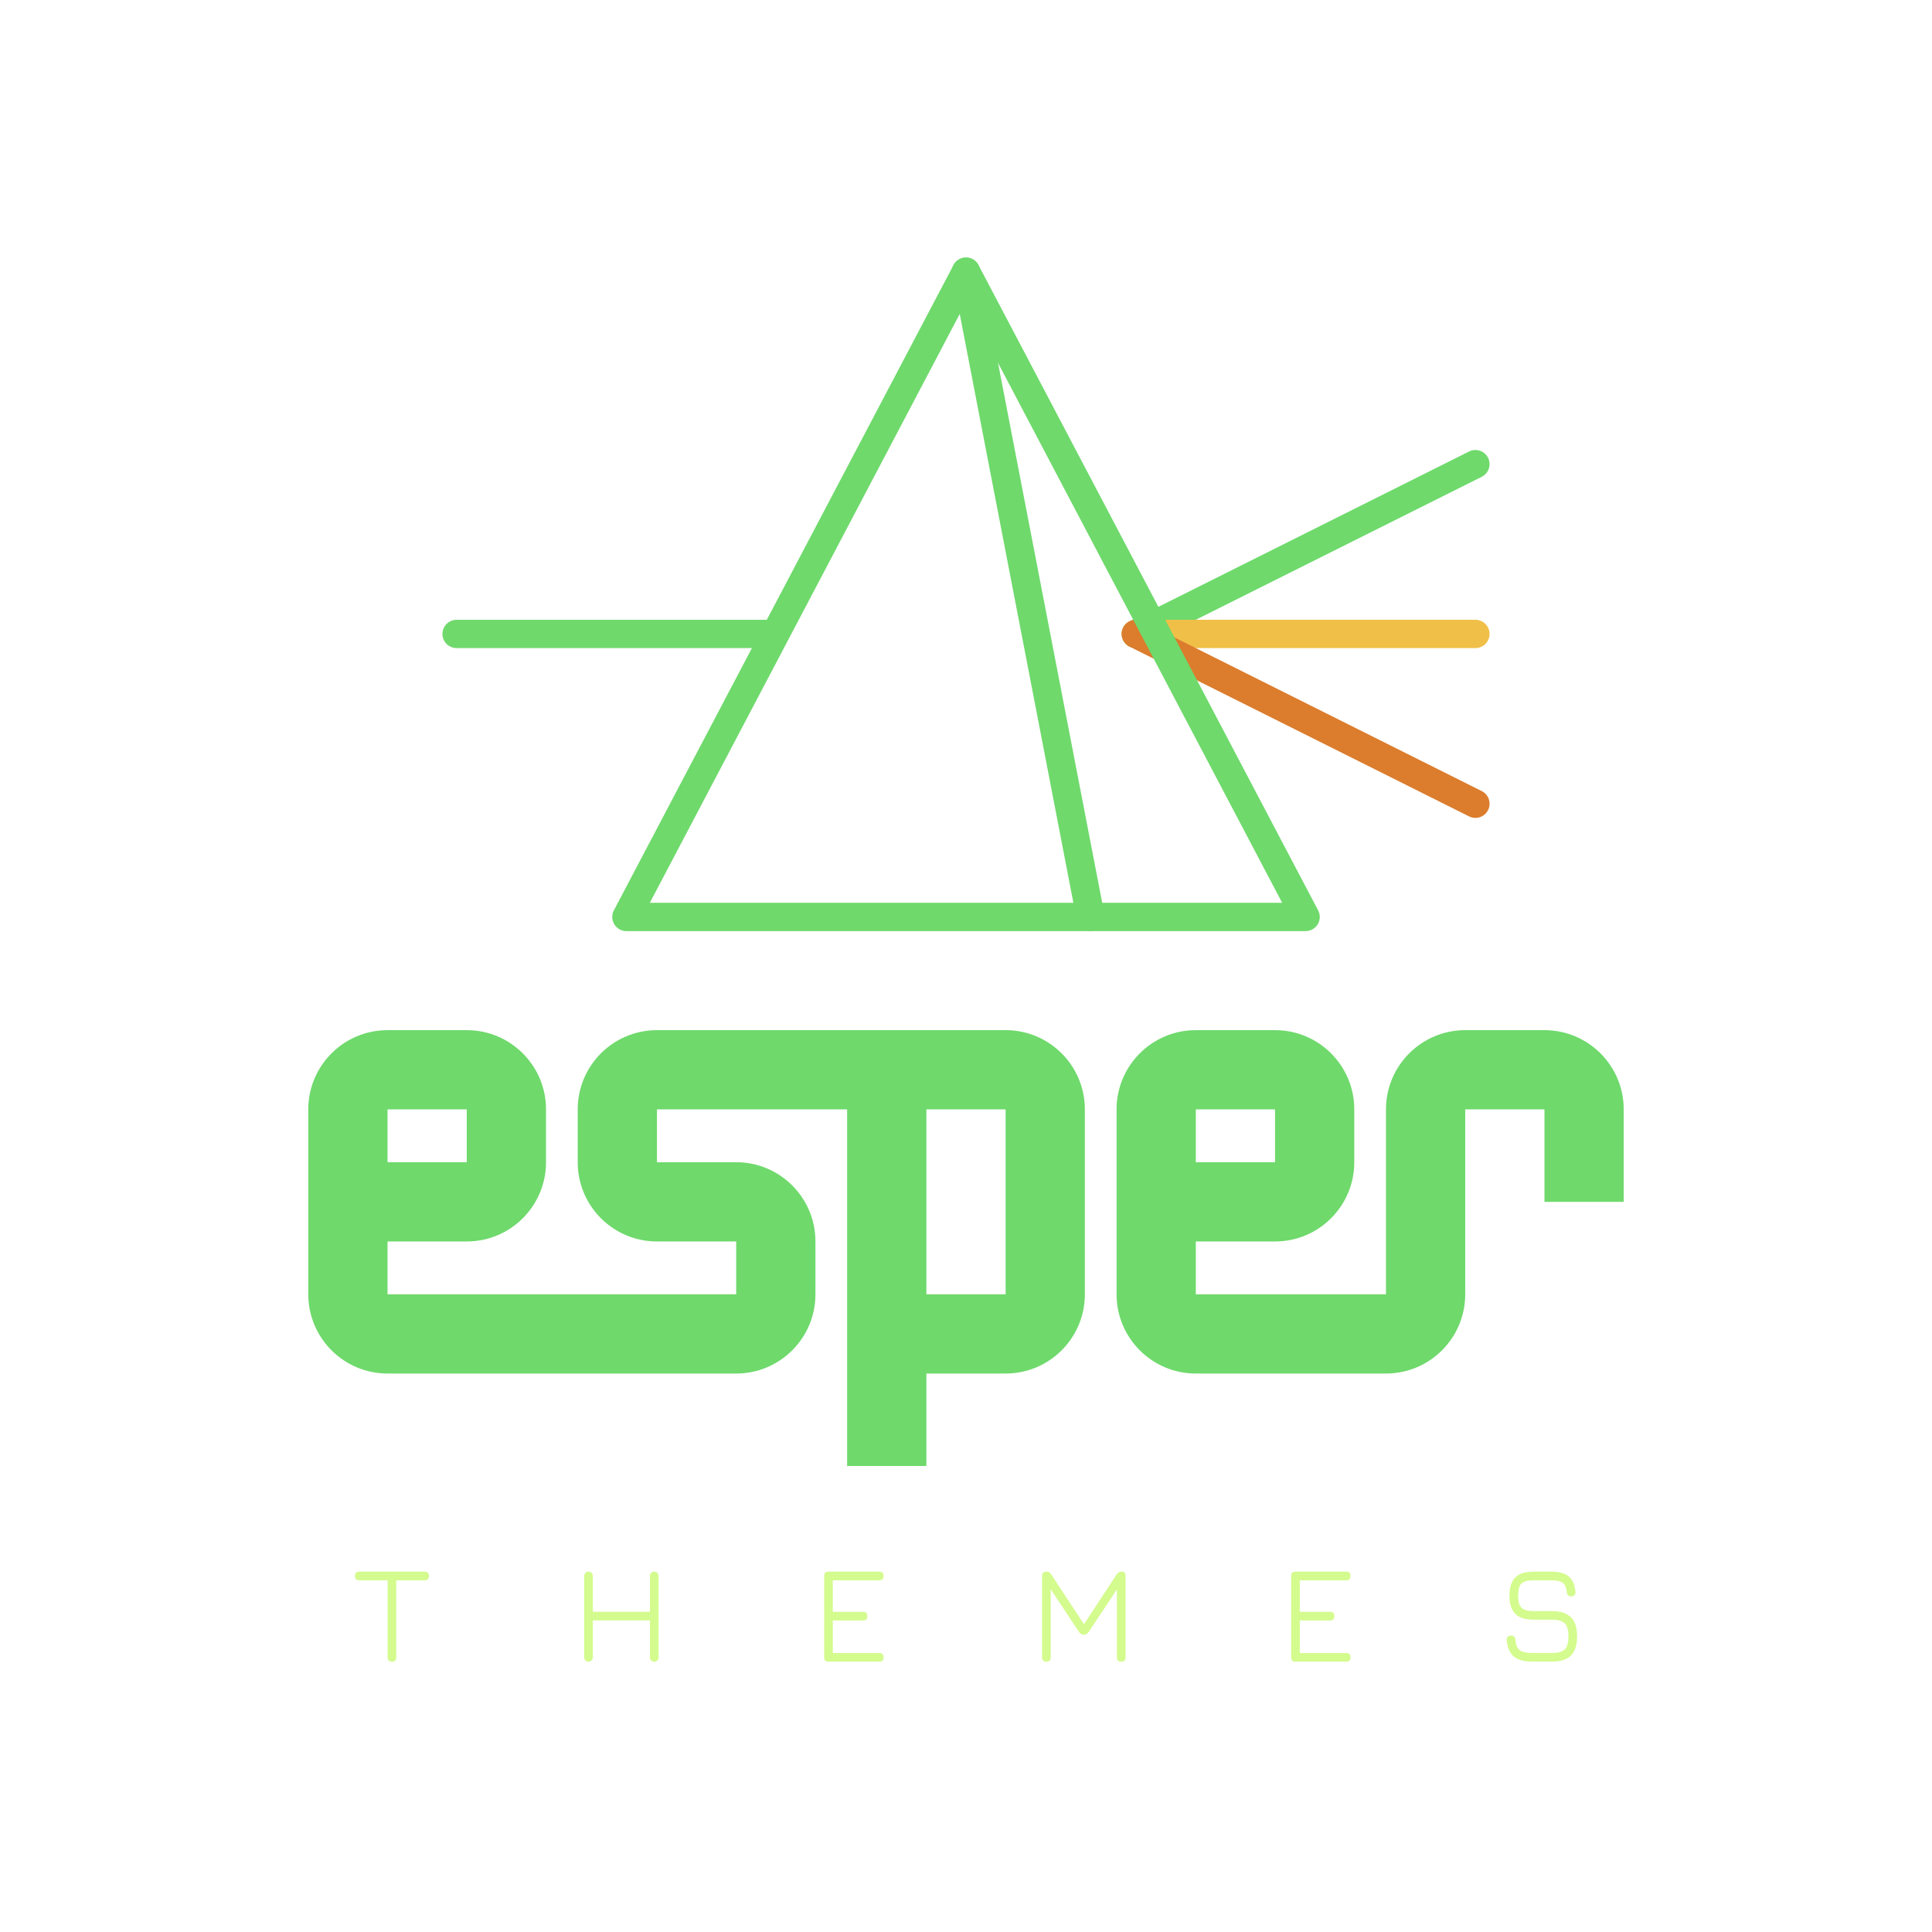
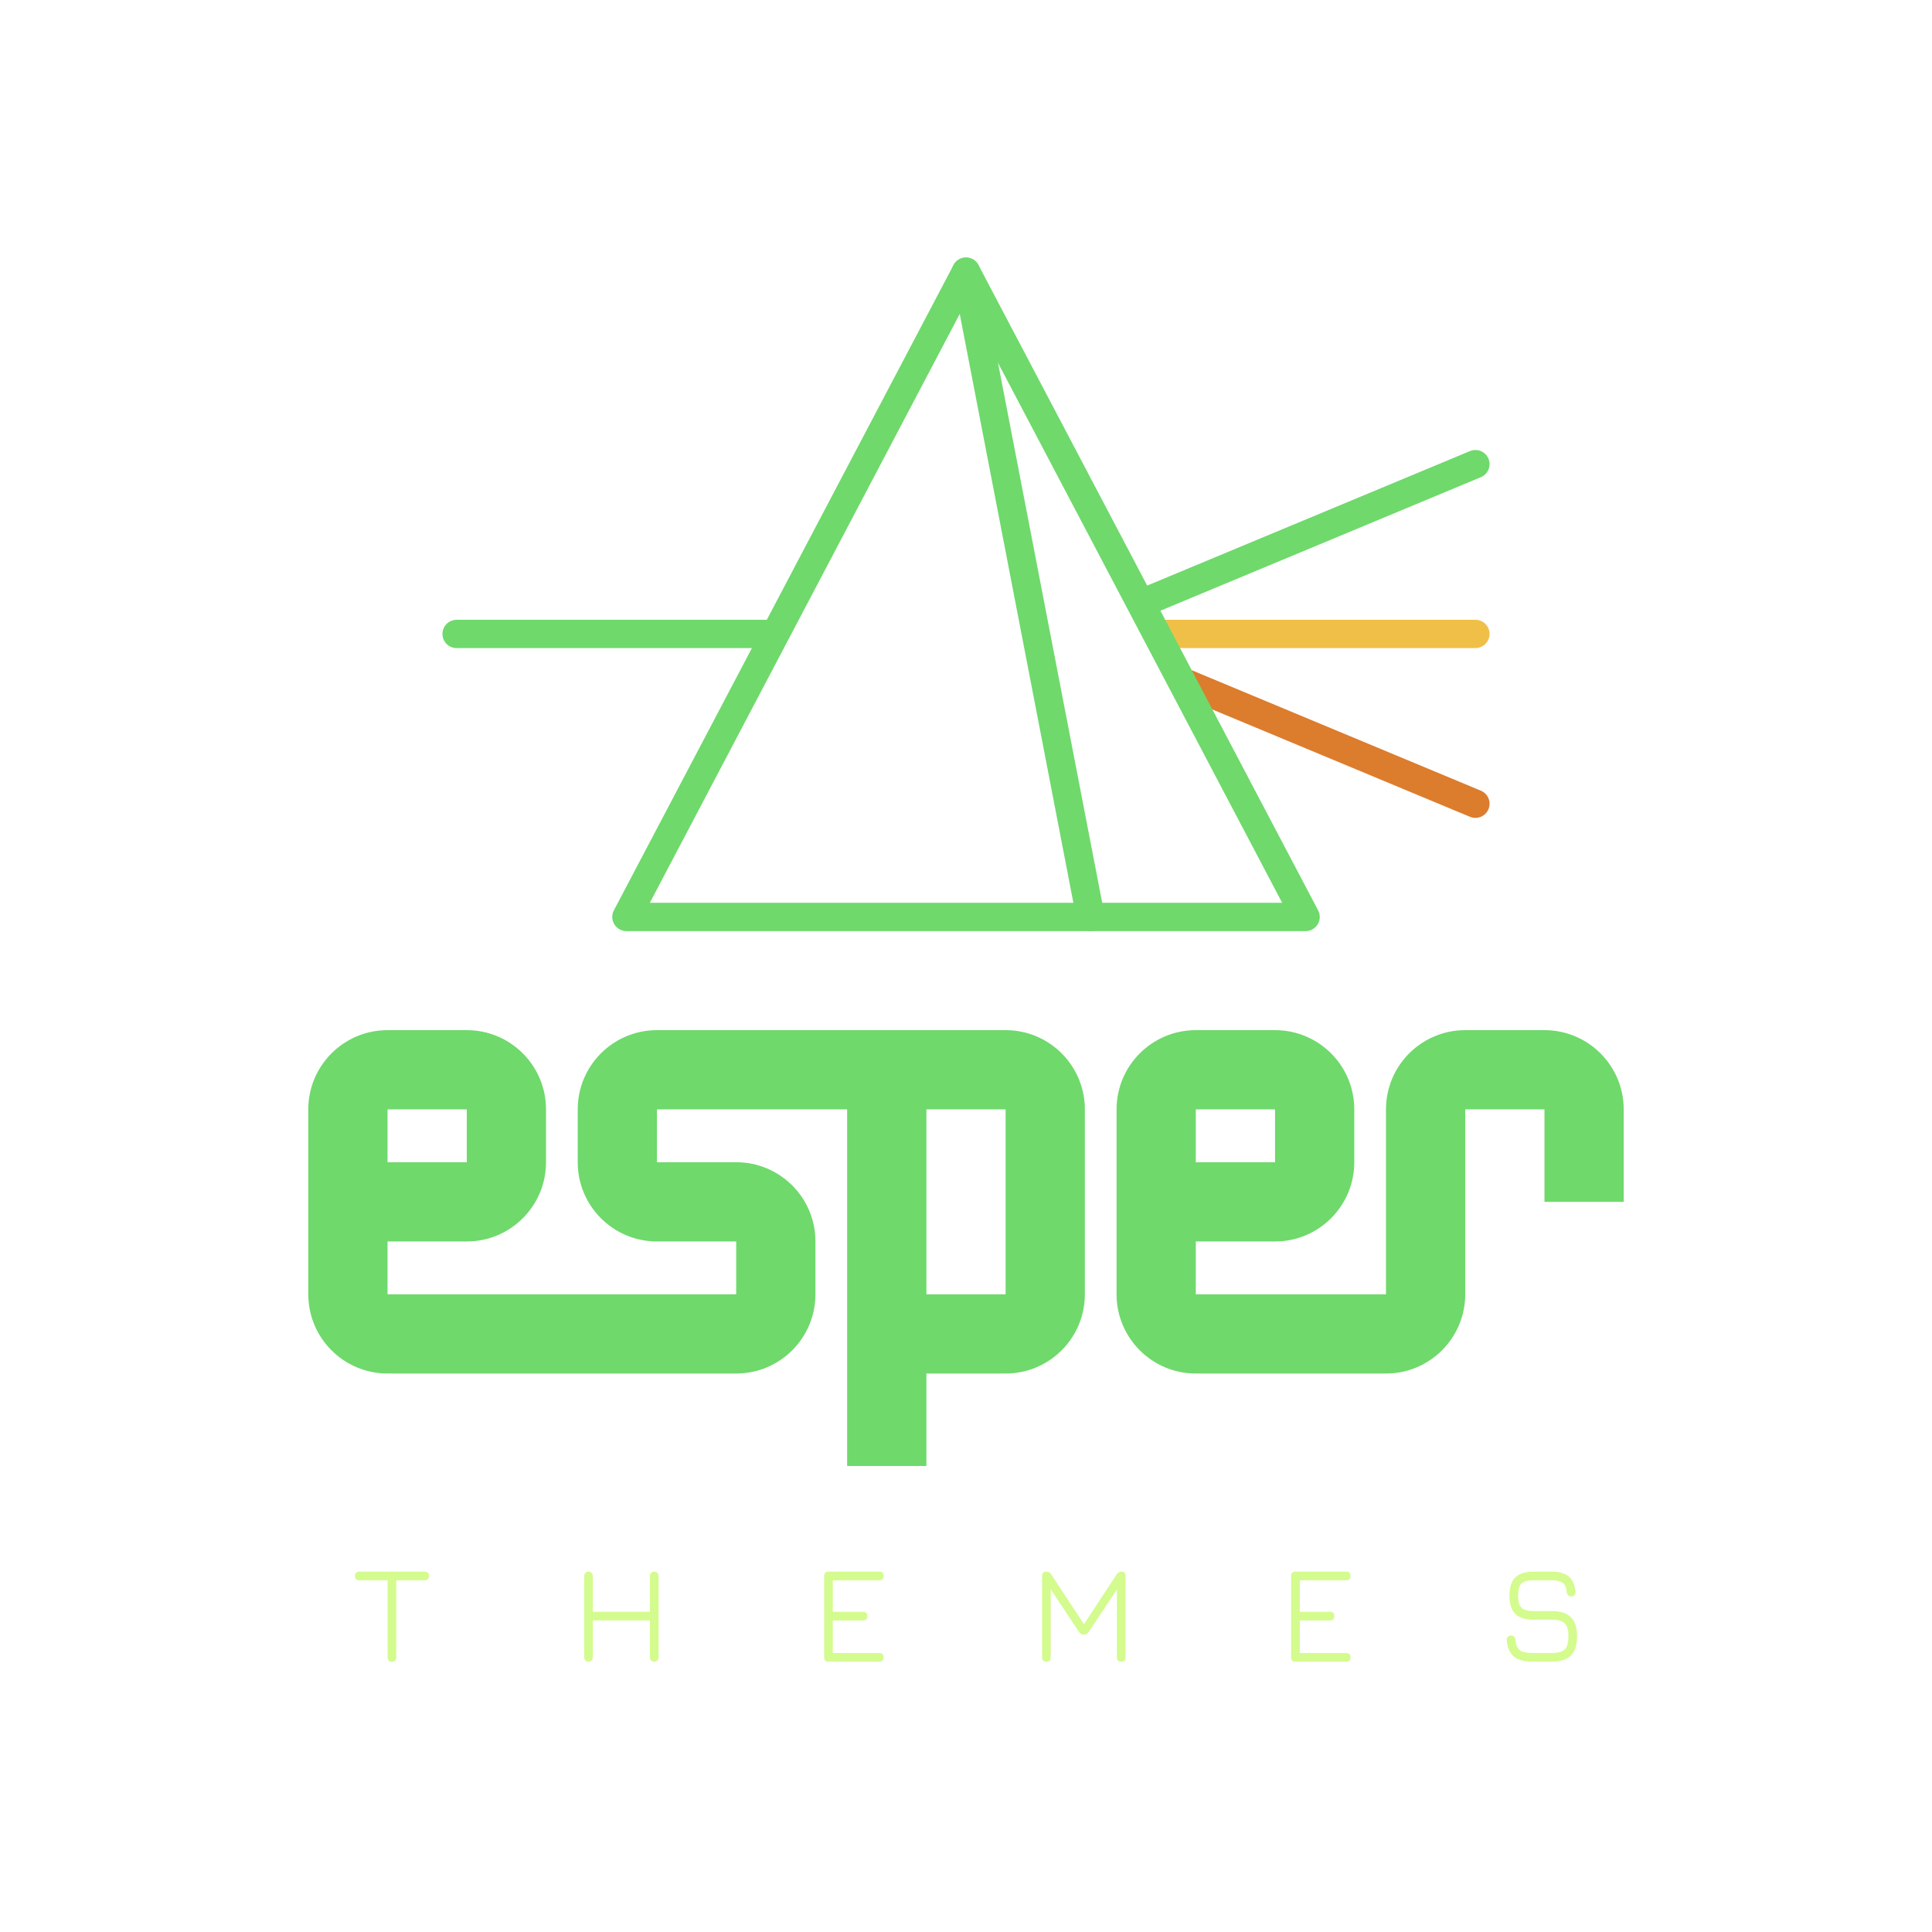
<svg xmlns="http://www.w3.org/2000/svg" viewBox="0 0 1024 1024" role="img" aria-label="Esper Themes">
  <g transform="translate(212 36) scale(3)" fill="none" stroke="#6FD96C" stroke-width="5" stroke-linejoin="round" stroke-linecap="round">
-     <line x1="130" y1="100" x2="190" y2="70" stroke="#6FD96C" />
-     <line x1="130" y1="100" x2="190" y2="100" stroke="#F0BF47" />
-     <line x1="130" y1="100" x2="190" y2="130" stroke="#DC7C2D" />
-     <line x1="10" y1="100" x2="66" y2="100" />
+     <defs>
+       <clipPath id="prism-out">
+         <polygon points="100,36 160,150 200,150 200,36" />
+         <polygon points="100,36 40,150 0,150 0,36" />
+       </clipPath>
+     </defs>
+     <g clip-path="url(#prism-out)">
+       <line x1="118" y1="100" x2="190" y2="70" stroke="#6FD96C" />
+       <line x1="118" y1="100" x2="190" y2="100" stroke="#F0BF47" />
+       <line x1="118" y1="100" x2="190" y2="130" stroke="#DC7C2D" />
+       <line x1="10" y1="100" x2="80" y2="100" />
+     </g>
    <polygon points="100,36 40,150 160,150" />
    <line x1="100" y1="36" x2="122" y2="150" />
  </g>
  <g transform="translate(30.4 567) scale(1.4)">
    <g fill="#6FD96C">
      <path d="M110.0,65.0 L155.0,65.0 A30,30 0 0 0 185.0,35.0 L185.0,15.0 A30,30 0 0 0 155.0,-15.0 L125.0,-15.0 A30,30 0 0 0 95.0,15.0 L95.0,85.0 A30,30 0 0 0 125.0,115.0 L257.0,115.0 A30,30 0 0 0 287.0,85.0 L287.0,65.0 A30,30 0 0 0 257.0,35.0 L227.0,35.0 L227.0,15.0 L359.0,15.0 L359.0,85.0 L314.0,85.0 L314.0,115.0 L359.0,115.0 A30,30 0 0 0 389.0,85.0 L389.0,15.0 A30,30 0 0 0 359.0,-15.0 L227.0,-15.0 A30,30 0 0 0 197.0,15.0 L197.0,35.0 A30,30 0 0 0 227.0,65.0 L257.0,65.0 L257.0,85.0 L125.0,85.0 L125.0,15.0 L155.0,15.0 L155.0,35.0 L110.0,35.0 Z" />
      <rect x="299.0" y="0" width="30" height="150" />
      <path d="M416.0,65.0 L461.0,65.0 A30,30 0 0 0 491.0,35.0 L491.0,15.0 A30,30 0 0 0 461.0,-15.0 L431.0,-15.0 A30,30 0 0 0 401.0,15.0 L401.0,85.0 A30,30 0 0 0 431.0,115.0 L503.0,115.0 A30,30 0 0 0 533.0,85.0 L533.0,15.0 L563.0,15.0 L563.0,50.0 L593.0,50.0 L593.0,15.0 A30,30 0 0 0 563.0,-15.0 L533.0,-15.0 A30,30 0 0 0 503.0,15.0 L503.0,85.0 L431.0,85.0 L431.0,15.0 L461.0,15.0 L461.0,35.0 L416.0,35.0 Z" />
    </g>
    <path fill="#CCFA7B" fill-opacity="0.85" transform="translate(111.51 224.09)" d="M15.16 0.03L15.16 0.03Q14.38 0.03 13.95-0.40Q13.52-0.83 13.52-1.61L13.52-1.61L13.52-30.81L2.78-30.81Q2.00-30.81 1.57-31.24Q1.14-31.67 1.14-32.45L1.14-32.45Q1.14-33.23 1.57-33.66Q2.00-34.09 2.78-34.09L2.78-34.09L27.53-34.09Q28.31-34.09 28.74-33.66Q29.17-33.23 29.17-32.45L29.17-32.45Q29.17-31.67 28.74-31.24Q28.31-30.81 27.53-30.81L27.53-30.81L16.80-30.81L16.80-1.61Q16.80-0.86 16.37-0.42Q15.94 0.03 15.16 0.03ZM89.59 0L89.59 0Q88.89 0 88.42-0.47Q87.95-0.94 87.95-1.64L87.95-1.64L87.95-32.45Q87.95-33.15 88.42-33.62Q88.89-34.09 89.59-34.09L89.59-34.09Q90.29-34.09 90.76-33.62Q91.23-33.15 91.23-32.45L91.23-32.45L91.23-18.90L112.83-18.90L112.83-32.45Q112.83-33.15 113.30-33.62Q113.77-34.09 114.47-34.09L114.47-34.09Q115.17-34.09 115.64-33.62Q116.11-33.15 116.11-32.45L116.11-32.45L116.11-1.64Q116.11-0.94 115.64-0.47Q115.17 0 114.47 0L114.47 0Q113.77 0 113.30-0.47Q112.83-0.94 112.83-1.64L112.83-1.64L112.83-15.63L91.23-15.63L91.23-1.64Q91.23-0.94 90.76-0.47Q90.29 0 89.59 0ZM199.64 0L180.43 0Q178.79 0 178.79-1.64L178.79-1.64L178.79-32.45Q178.79-34.09 180.43-34.09L180.43-34.09L199.64-34.09Q201.28-34.09 201.28-32.45L201.28-32.45Q201.28-30.81 199.64-30.81L199.64-30.81L182.07-30.81L182.07-18.88L193.51-18.88Q195.15-18.88 195.15-17.24L195.15-17.24Q195.15-15.60 193.51-15.60L193.51-15.60L182.07-15.60L182.07-3.28L199.64-3.28Q201.28-3.28 201.28-1.64L201.28-1.64Q201.28 0 199.64 0L199.64 0ZM262.92 0L262.92 0Q261.28 0 261.28-1.64L261.28-1.64L261.28-32.45Q261.28-34.09 262.92-34.09L262.92-34.09Q264.07-34.09 264.77-33.02L264.77-33.02L277.48-13.68L276.75-13.57L289.52-33.02Q290.20-34.09 291.50-34.09L291.50-34.09Q292.90-34.09 292.90-32.45L292.90-32.45L292.90-1.64Q292.90 0 291.26 0L291.26 0Q289.62 0 289.62-1.64L289.62-1.64L289.62-29.17L290.61-28.83L278.96-11.28Q278.26-10.22 276.99-10.22L276.99-10.22Q275.97-10.22 275.27-11.28L275.27-11.28L263.62-28.83L264.56-28.52L264.56-1.64Q264.56 0 262.92 0ZM376.43 0L357.22 0Q355.58 0 355.58-1.64L355.58-1.64L355.58-32.45Q355.58-34.09 357.22-34.09L357.22-34.09L376.43-34.09Q378.07-34.09 378.07-32.45L378.07-32.45Q378.07-30.81 376.43-30.81L376.43-30.81L358.86-30.81L358.86-18.88L370.30-18.88Q371.94-18.88 371.94-17.24L371.94-17.24Q371.94-15.60 370.30-15.60L370.30-15.60L358.86-15.60L358.86-3.28L376.43-3.28Q378.07-3.28 378.07-1.64L378.07-1.64Q378.07 0 376.43 0L376.43 0ZM454.25-0.03L446.76-0.03Q442.18-0.03 439.85-2.00Q437.53-3.98 437.22-8.19L437.22-8.19Q437.16-9.00 437.61-9.44Q438.05-9.88 438.83-9.88L438.83-9.88Q439.61-9.88 440.01-9.46Q440.41-9.05 440.52-8.27L440.52-8.27Q440.70-5.49 442.10-4.39Q443.51-3.30 446.76-3.30L446.76-3.30L454.25-3.30Q457.83-3.30 459.20-4.67Q460.56-6.03 460.56-9.57L460.56-9.57Q460.56-13.16 459.17-14.52Q457.78-15.89 454.25-15.89L454.25-15.89L447.36-15.89Q442.65-15.89 440.44-18.11Q438.23-20.33 438.23-25.01L438.23-25.01Q438.23-29.69 440.43-31.89Q442.62-34.09 447.30-34.09L447.30-34.09L454.22-34.09Q458.51-34.09 460.71-32.23Q462.90-30.37 463.22-26.42L463.22-26.42Q463.29-25.64 462.85-25.18Q462.41-24.73 461.60-24.73L461.60-24.73Q460.85-24.73 460.43-25.16Q460.02-25.58 459.94-26.34L459.94-26.34Q459.73-28.86 458.43-29.84Q457.13-30.81 454.22-30.81L454.22-30.81L447.30-30.81Q443.98-30.81 442.74-29.55Q441.51-28.29 441.51-25.01L441.51-25.01Q441.51-21.74 442.77-20.45Q444.03-19.16 447.36-19.16L447.36-19.16L454.25-19.16Q459.16-19.16 461.50-16.84Q463.84-14.51 463.84-9.57L463.84-9.57Q463.84-4.65 461.51-2.34Q459.19-0.03 454.25-0.03L454.25-0.03Z" />
  </g>
</svg>
